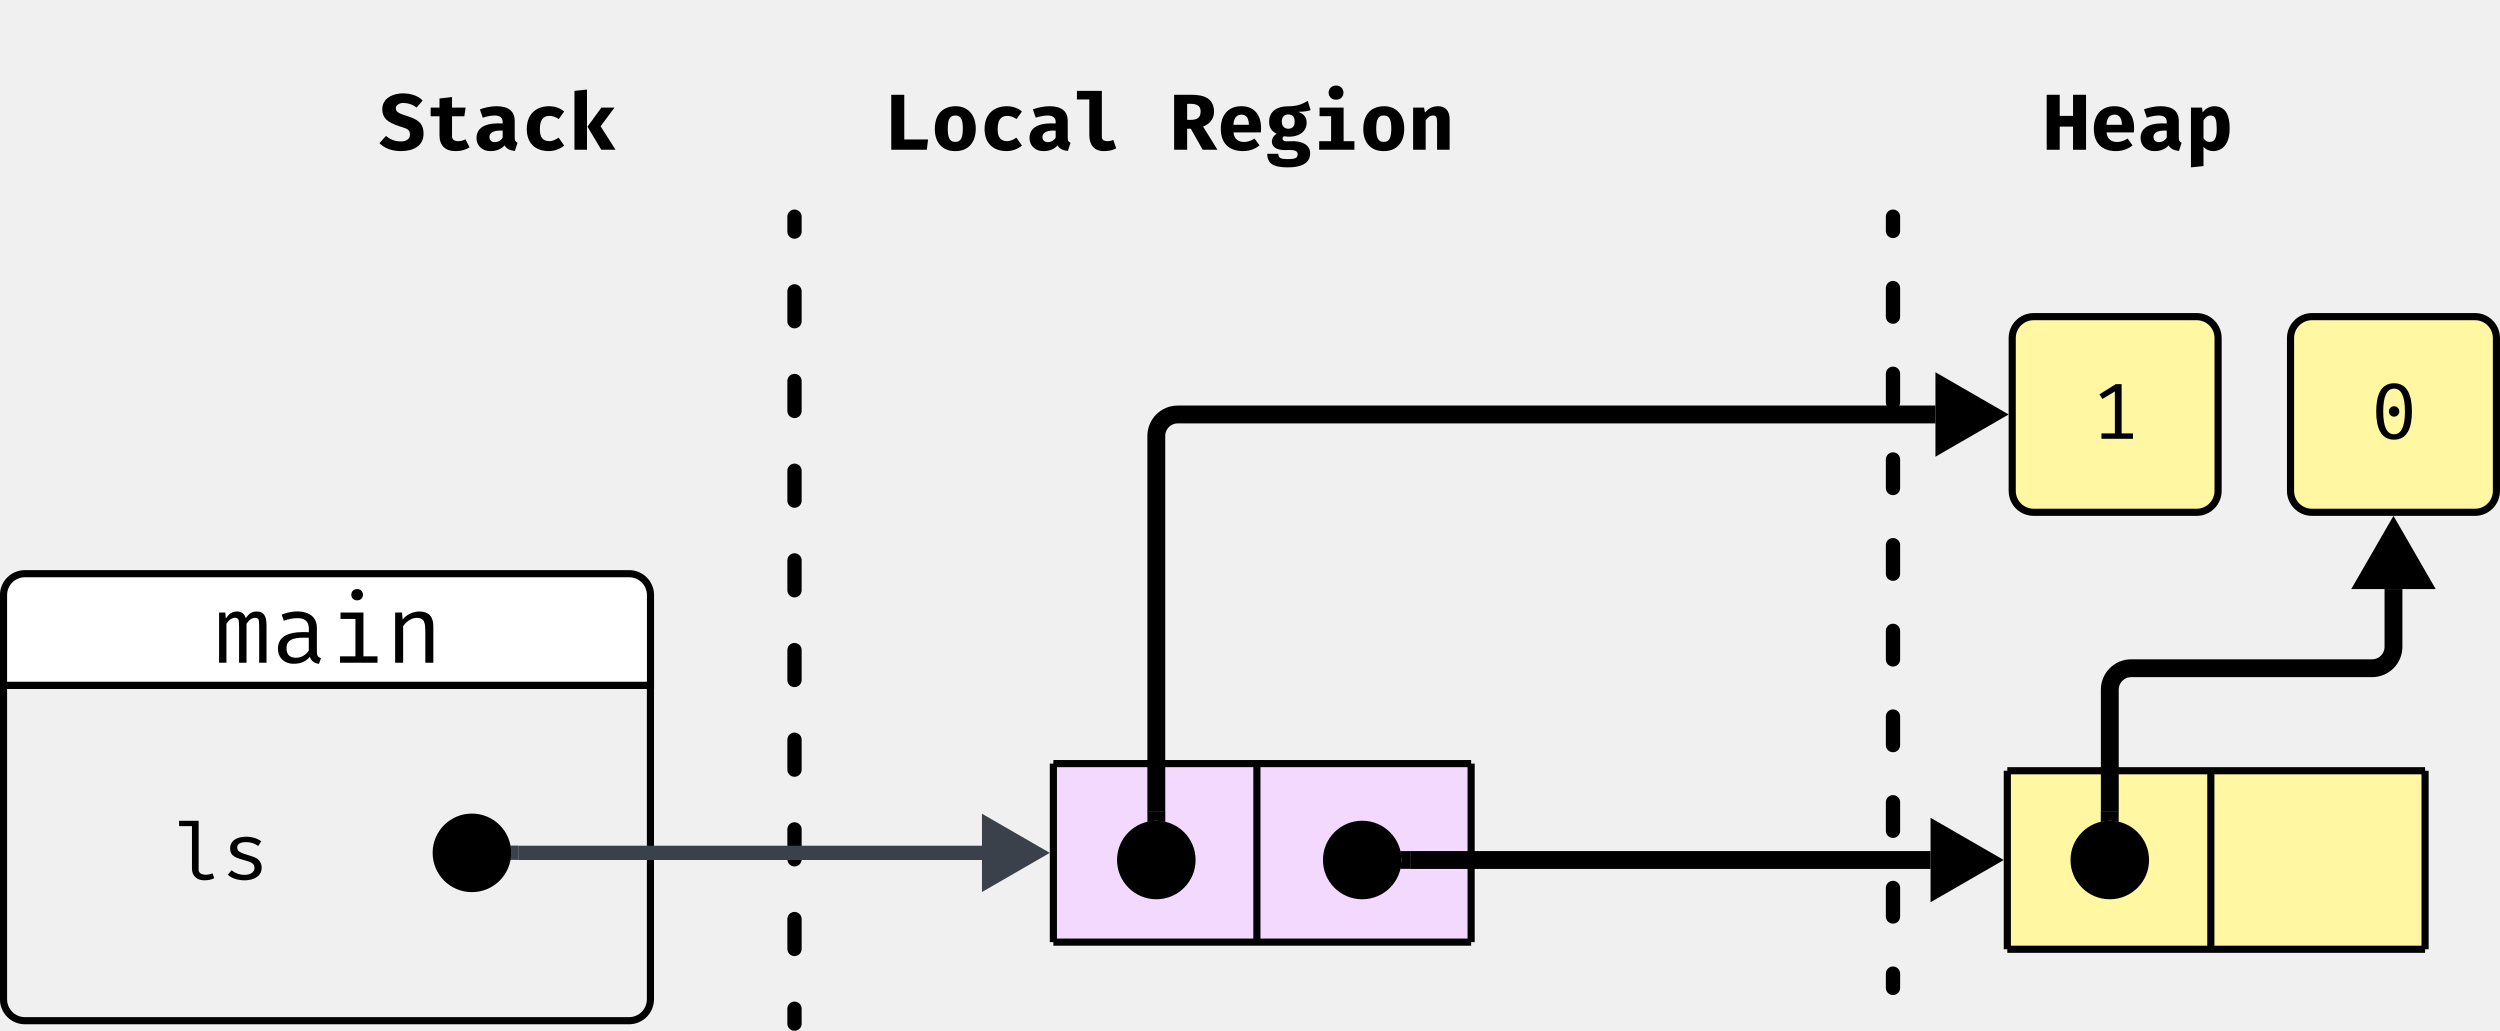
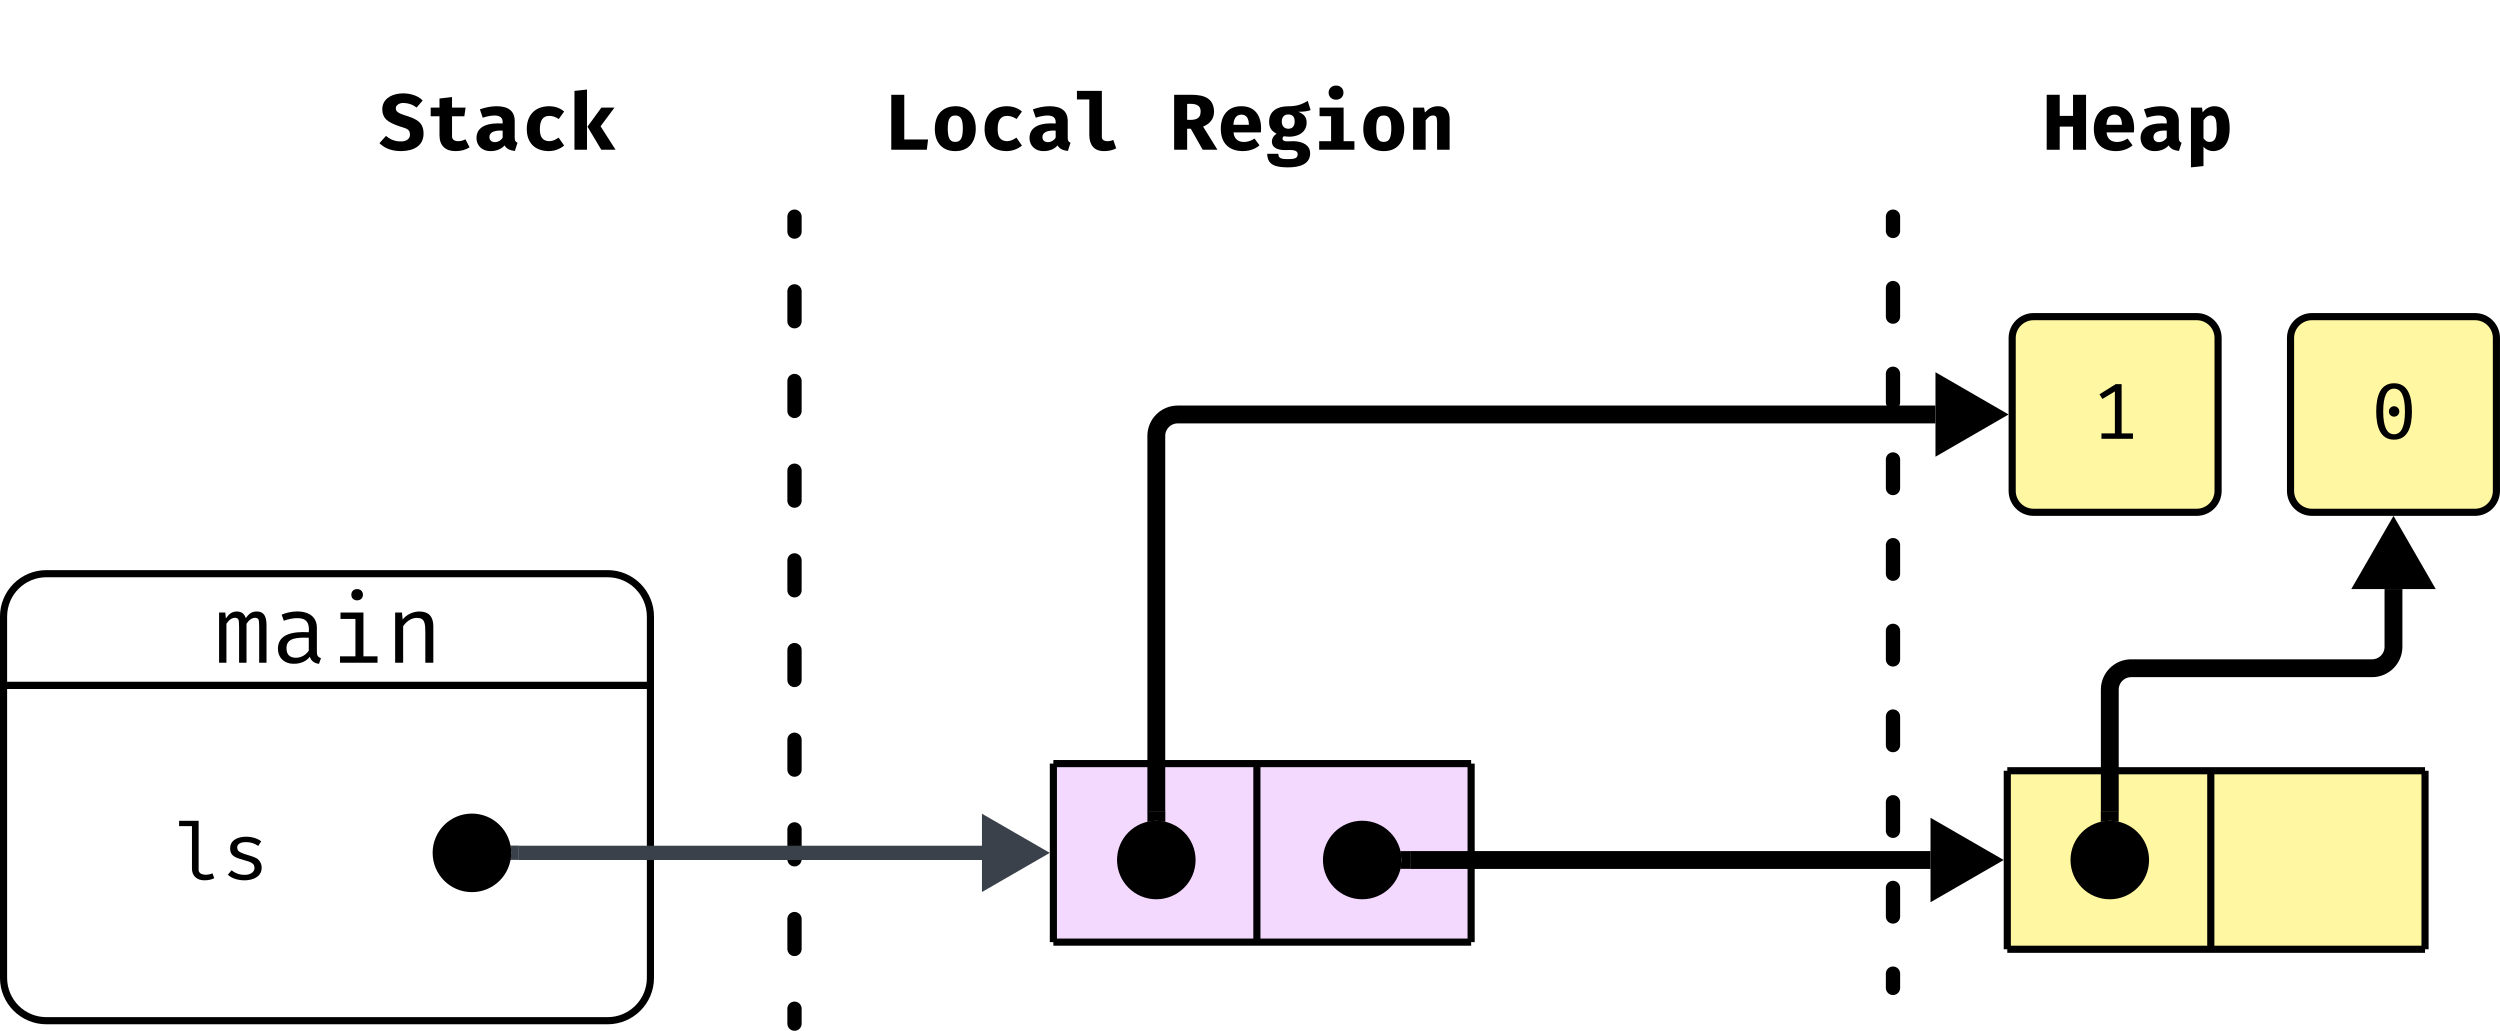
<svg xmlns="http://www.w3.org/2000/svg" xmlns:ns1="lucid" xmlns:xlink="http://www.w3.org/1999/xlink" width="700.17" height="288.68">
-   <g transform="translate(-528.3144 -3200)" ns1:page-tab-id="0_0">
-     <path d="M529.3 3391.97v-25.3a6 6 0 0 1 6-6H704.5a6 6 0 0 1 6 6v25.3z" stroke="#000" stroke-width="2" fill="#fff" />
-     <path d="M710.48 3391.97v87.9a6 6 0 0 1-6 6H535.3a6 6 0 0 1-6-6v-87.9z" stroke="#000" stroke-width="2" fill="none" />
-     <use xlink:href="#a" transform="matrix(1,0,0,1,529.3144,3360.672) translate(59 24.93333)" />
-     <path d="M823.33 3413.86h57v50h-57zM880.33 3413.86h60v50h-60z" fill="#f4d9ff" />
-     <path d="M823.33 3413.86v50M823.33 3413.86h57M823.33 3463.86h57M880.33 3413.86v50M940.33 3413.86v50M880.33 3413.86h60M880.33 3463.86h60" stroke="#000" stroke-width="2" fill="none" />
-     <path d="M530.48 3414.86a6 6 0 0 1 6-6h108a6 6 0 0 1 6 6v48a6 6 0 0 1-6 6h-108a6 6 0 0 1-6-6z" fill="none" />
-     <use xlink:href="#b" transform="matrix(1,0,0,1,530.476,3408.858) translate(46.66667 37.44444)" />
-     <path d="M750.83 3260.68v4.18m0 16.74v8.37m0 16.74v8.38m0 16.75v8.37m0 16.74v8.37m0 16.75v8.37m0 16.74v8.37m0 16.74v8.37m0 16.74v8.37m0 16.74v4.18" stroke="#000" stroke-width="4" stroke-linecap="round" fill="none" />
-     <path d="M770.86 3206a6 6 0 0 1 6-6h162.72a6 6 0 0 1 6 6v56.68a6 6 0 0 1-6 6H776.86a6 6 0 0 1-6-6z" fill="none" />
-     <use xlink:href="#c" transform="matrix(1,0,0,1,775.8624,3205) translate(0 36.94444)" />
-     <use xlink:href="#d" transform="matrix(1,0,0,1,775.8624,3205) translate(80 36.94444)" />
-     <path d="M629.3 3222a6 6 0 0 1 6-6H700a6 6 0 0 1 6 6v24.68a6 6 0 0 1-6 6h-64.7a6 6 0 0 1-6-6z" fill="none" />
-     <use xlink:href="#e" transform="matrix(1,0,0,1,634.3144,3221) translate(0 20.94444)" />
-     <path d="M1058.48 3260.68v4m0 16v8m0 16v8m0 16v8m0 16v8m0 16v8m0 16v8m0 16v8m0 16v8m0 16v4" stroke="#000" stroke-width="4" stroke-linecap="round" fill="none" />
-     <path d="M1095.37 3222a6 6 0 0 1 6-6h51.35a6 6 0 0 1 6 6v24.68a6 6 0 0 1-6 6h-51.35a6 6 0 0 1-6-6z" fill="none" />
-     <use xlink:href="#f" transform="matrix(1,0,0,1,1100.373,3221) translate(0 20.94444)" />
-     <path d="M1091.87 3294.68a6 6 0 0 1 6-6h45.66a6 6 0 0 1 6 6v42.8a6 6 0 0 1-6 6h-45.66a6 6 0 0 1-6-6z" stroke="#000" stroke-width="2" fill="#fff7a1" />
-     <use xlink:href="#g" transform="matrix(1,0,0,1,1096.868,3293.677) translate(17.33333 29.21528)" />
-     <path d="M673.5 3438.86h129.84" stroke="#3a414a" stroke-width="4" fill="none" />
-     <path d="M673.54 3440.83h-2.37l.32-1.96-.27-2h2.3z" stroke="#3a414a" stroke-width=".05" fill="#3a414a" />
-     <path d="M818.33 3438.86l-13 7.5v-15z" stroke="#3a414a" stroke-width="4" fill="#3a414a" />
-     <path d="M670.48 3438.86c0 5.52-4.48 10-10 10-5.53 0-10-4.48-10-10 0-5.53 4.47-10 10-10 5.52 0 10 4.47 10 10z" stroke="#000" stroke-width="2" />
-     <path d="M923.34 3440.86H1069" stroke="#000" stroke-width="5" fill="none" />
-     <path d="M923.4 3443.33h-2.9l.34-2.47-.33-2.48h2.9z" stroke="#000" stroke-width=".05" />
-     <path d="M1084.5 3440.86l-13 7.5v-15z" stroke="#000" stroke-width="5" />
-     <path d="M919.83 3440.86c0 5.52-4.48 10-10 10-5.53 0-10-4.48-10-10 0-5.53 4.47-10 10-10 5.52 0 10 4.47 10 10z" stroke="#000" stroke-width="2" />
-     <path d="M852.16 3427.35v-105.27a6 6 0 0 1 6-6h212.22" stroke="#000" stroke-width="5" fill="none" />
-     <path d="M854.64 3430.17l-2.48-.32-2.47.32v-2.9h4.94z" stroke="#000" stroke-width=".05" />
-     <path d="M1085.87 3316.08l-13 7.5v-15z" stroke="#000" stroke-width="5" />
-     <path d="M862.16 3440.86c0 5.52-4.47 10-10 10-5.52 0-10-4.48-10-10 0-5.53 4.48-10 10-10 5.53 0 10 4.47 10 10z" stroke="#000" stroke-width="2" />
-     <path d="M1090.5 3415.86h57v50h-57zM1147.5 3415.86h60v50h-60z" fill="#fff7a1" />
-     <path d="M1090.5 3415.86v50M1090.5 3415.86h57M1090.5 3465.86h57M1147.5 3415.86v50M1207.5 3415.86v50M1147.5 3415.86h60M1147.5 3465.86h60" stroke="#000" stroke-width="2" fill="none" />
-     <path d="M1119.2 3427.35v-34.2a6 6 0 0 1 6-6h67.45a6 6 0 0 0 6-6v-16.18" stroke="#000" stroke-width="5" fill="none" />
-     <path d="M1121.67 3430.17l-2.47-.32-2.48.32v-2.9h4.95z" stroke="#000" stroke-width=".05" />
-     <path d="M1198.65 3349.48l7.5 13h-15z" stroke="#000" stroke-width="5" />
-     <path d="M1129.2 3440.86c0 5.52-4.48 10-10 10s-10-4.48-10-10c0-5.53 4.48-10 10-10s10 4.47 10 10z" stroke="#000" stroke-width="2" />
-     <path d="M1169.82 3294.68a6 6 0 0 1 6-6h45.66a6 6 0 0 1 6 6v42.8a6 6 0 0 1-6 6h-45.66a6 6 0 0 1-6-6z" stroke="#000" stroke-width="2" fill="#fff7a1" />
-     <use xlink:href="#h" transform="matrix(1,0,0,1,1174.817,3293.677) translate(17.33333 29.21528)" />
+   <g transform="translate(179.245 -3340)" ns1:page-tab-id="0_0">
+     <path d="M-500 2000h1500v2000H-500z" fill="#fff" />
+     <path d="M-178.25 3512.67a12 12 0 0 1 12-12H-9.08a12 12 0 0 1 12 12v19.3h-181.17z" stroke="#000" stroke-width="2" fill="#fff" />
+     <path d="M-178.25 3531.97H2.92v81.9a12 12 0 0 1-12 12h-157.17a12 12 0 0 1-12-12z" stroke="#000" stroke-width="2" fill="none" />
+     <use xlink:href="#a" transform="matrix(1,0,0,1,-178.245,3500.672) translate(59 24.93333)" />
+     <path d="M115.77 3553.86h57v50h-57zM172.77 3553.86h60v50h-60z" fill="#f4d9ff" />
+     <path d="M115.77 3553.86v50M115.77 3553.86h57M115.77 3603.86h57M172.77 3553.86v50M232.77 3553.86v50M172.77 3553.86h60M172.77 3603.86h60" stroke="#000" stroke-width="2" fill="none" />
+     <path d="M-177.08 3554.86a6 6 0 0 1 6-6h108a6 6 0 0 1 6 6v48a6 6 0 0 1-6 6h-108a6 6 0 0 1-6-6z" fill="none" />
+     <use xlink:href="#b" transform="matrix(1,0,0,1,-177.0833,3548.858) translate(46.66667 37.44444)" />
+     <path d="M43.27 3400.68v4.18m0 16.74v8.37m0 16.74v8.38m0 16.74v8.38m0 16.74v8.37m0 16.75v8.37m0 16.74v8.37m0 16.74v8.37m0 16.74v8.37m0 16.74v4.18" stroke="#000" stroke-width="4" stroke-linecap="round" fill="none" />
+     <path d="M63.3 3346a6 6 0 0 1 6-6h162.72a6 6 0 0 1 6 6v56.68a6 6 0 0 1-6 6H69.3a6 6 0 0 1-6-6z" fill="none" />
+     <use xlink:href="#c" transform="matrix(1,0,0,1,68.3031,3345) translate(0 36.94444)" />
+     <use xlink:href="#d" transform="matrix(1,0,0,1,68.3031,3345) translate(80 36.94444)" />
+     <path d="M-78.25 3362a6 6 0 0 1 6-6h64.68a6 6 0 0 1 6 6v24.68a6 6 0 0 1-6 6h-64.68a6 6 0 0 1-6-6z" fill="none" />
+     <use xlink:href="#e" transform="matrix(1,0,0,1,-73.24496,3361) translate(0 20.94444)" />
+     <path d="M350.92 3400.68v4m0 16v8m0 16v8m0 16v8m0 16v8m0 16v8m0 16v8m0 16v8m0 16v8m0 16v4" stroke="#000" stroke-width="4" stroke-linecap="round" fill="none" />
+     <path d="M387.8 3362a6 6 0 0 1 6-6h51.36a6 6 0 0 1 6 6v24.68a6 6 0 0 1-6 6H393.8a6 6 0 0 1-6-6z" fill="none" />
+     <use xlink:href="#f" transform="matrix(1,0,0,1,392.8137,3361) translate(0 20.94444)" />
+     <path d="M384.3 3434.68a6 6 0 0 1 6-6h45.67a6 6 0 0 1 6 6v42.8a6 6 0 0 1-6 6H390.3a6 6 0 0 1-6-6z" stroke="#000" stroke-width="2" fill="#fff7a1" />
+     <use xlink:href="#g" transform="matrix(1,0,0,1,389.3082,3433.677) translate(17.33333 29.21528)" />
+     <path d="M-34.08 3578.86H95.8" stroke="#3a414a" stroke-width="4" fill="none" />
+     <path d="M-34.02 3580.83h-2.37l.33-1.96-.26-2h2.3z" stroke="#3a414a" stroke-width=".05" fill="#3a414a" />
+     <path d="M110.77 3578.86l-13 7.5v-15z" stroke="#3a414a" stroke-width="4" fill="#3a414a" />
+     <path d="M-37.08 3578.86c0 5.52-4.48 10-10 10-5.53 0-10-4.48-10-10 0-5.53 4.47-10 10-10 5.52 0 10 4.47 10 10z" stroke="#000" stroke-width="2" />
+     <path d="M215.78 3580.86h145.66" stroke="#000" stroke-width="5" fill="none" />
+     <path d="M215.84 3583.33h-2.9l.34-2.47-.33-2.48h2.9z" stroke="#000" stroke-width=".05" />
+     <path d="M376.93 3580.86l-13 7.5v-15z" stroke="#000" stroke-width="5" />
+     <path d="M212.27 3580.86c0 5.52-4.48 10-10 10-5.53 0-10-4.48-10-10 0-5.53 4.47-10 10-10 5.52 0 10 4.47 10 10z" stroke="#000" stroke-width="2" />
+     <path d="M144.6 3567.35v-105.27a6 6 0 0 1 6-6h212.22" stroke="#000" stroke-width="5" fill="none" />
+     <path d="M147.08 3570.17l-2.48-.32-2.47.32v-2.9h4.95z" stroke="#000" stroke-width=".05" />
+     <path d="M378.3 3456.08l-12.98 7.5v-15z" stroke="#000" stroke-width="5" />
+     <path d="M154.6 3580.86c0 5.52-4.47 10-10 10-5.52 0-10-4.48-10-10 0-5.53 4.48-10 10-10 5.53 0 10 4.47 10 10z" stroke="#000" stroke-width="2" />
+     <path d="M382.93 3555.86h57v50h-57zM439.93 3555.86h60v50h-60z" fill="#fff7a1" />
+     <path d="M382.93 3555.86v50M382.93 3555.86h57M382.93 3605.86h57M439.93 3555.86v50M499.93 3555.86v50M439.93 3555.86h60M439.93 3605.86h60" stroke="#000" stroke-width="2" fill="none" />
+     <path d="M411.64 3567.35v-34.2a6 6 0 0 1 6-6h67.45a6 6 0 0 0 6-6v-16.18" stroke="#000" stroke-width="5" fill="none" />
+     <path d="M414.1 3570.17l-2.46-.32-2.48.32v-2.9h4.95z" stroke="#000" stroke-width=".05" />
+     <path d="M491.1 3489.48l7.5 13h-15z" stroke="#000" stroke-width="5" />
+     <path d="M421.64 3580.86c0 5.52-4.48 10-10 10s-10-4.48-10-10c0-5.53 4.48-10 10-10s10 4.47 10 10z" stroke="#000" stroke-width="2" />
+     <path d="M462.26 3434.68a6 6 0 0 1 6-6h45.66a6 6 0 0 1 6 6v42.8a6 6 0 0 1-6 6h-45.66a6 6 0 0 1-6-6z" stroke="#000" stroke-width="2" fill="#fff7a1" />
+     <use xlink:href="#h" transform="matrix(1,0,0,1,467.2578,3433.677) translate(17.33333 29.21528)" />
    <defs>
      <path d="M447-538c76 0 102 52 102 146V0h-77v-378c-4-59 6-89-41-94-34 0-65 21-92 63V0h-78v-378c-4-59 6-89-41-94-34 0-65 21-92 63V0H51v-527h65l6 62c29-39 54-71 114-73 49 0 81 23 95 70 29-39 56-70 116-70" id="i" />
      <path d="M478-115c0 42 12 57 43 67l-21 60c-51-7-83-32-96-75-34 44-90 74-165 74C137 13 68-51 69-151c3-149 154-179 324-169 10-103-29-151-125-148-40 0-86 9-137 27l-23-64c153-63 370-47 370 137v253zM260-52c60-1 107-35 133-75v-135c-121-4-236-1-234 110 0 67 34 100 101 100" id="j" />
      <path d="M300-773c36-1 62 24 62 59s-26 60-62 59c-35 1-61-25-60-59-1-34 25-60 60-59zm67 706h148V0H121v-67h162v-393H126v-67h241v460" id="k" />
      <path d="M327-471c-64 0-116 47-143 88V0h-84v-527h72l7 74c34-46 100-84 174-85 99 0 148 52 148 156V0h-84v-320c-1-91-3-151-90-151" id="l" />
      <g id="a">
        <use transform="matrix(0.02666667,0,0,0.02666667,0,0)" xlink:href="#i" />
        <use transform="matrix(0.02666667,0,0,0.02666667,16,0)" xlink:href="#j" />
        <use transform="matrix(0.02666667,0,0,0.02666667,32,0)" xlink:href="#k" />
        <use transform="matrix(0.02666667,0,0,0.02666667,48,0)" xlink:href="#l" />
      </g>
      <path d="M378 11c-91 1-156-55-156-145v-538H60v-67h246v609c-6 82 110 83 175 53l22 61c-33 18-75 27-125 27" id="m" />
      <path d="M280-58c84 5 156-46 121-126-25-33-62-42-118-58-101-31-180-44-180-152 0-172 283-177 392-86l-38 58c-42-28-84-48-152-48-96-3-135 45-101 108 50 50 205 62 254 112 26 26 43 59 43 104C500 44 180 48 74-60l47-55c38 31 93 57 159 57" id="n" />
      <g id="b">
        <use transform="matrix(0.02222222,0,0,0.02222222,0,0)" xlink:href="#m" />
        <use transform="matrix(0.02222222,0,0,0.02222222,13.33333,0)" xlink:href="#n" />
      </g>
      <path d="M93-693h164v563h300L541 0H93v-693" id="o" />
      <path d="M300-549c163-2 258 116 258 282 0 171-91 285-258 284C133 18 40-95 42-266s89-279 258-283zm0 117c-81 0-94 69-95 166 2 98 14 167 95 167s93-71 95-168c-1-96-14-165-95-165" id="p" />
      <path d="M352-108c52-2 81-21 118-45l70 100c-47 39-113 70-197 70C169 14 69-89 69-262c0-174 103-283 277-287 87 1 143 25 194 67l-68 95c-39-27-78-40-119-40-79 0-119 55-119 165-1 98 32 151 118 154" id="q" />
      <path d="M517-153c0 38 8 53 35 64L519 15c-63-7-105-26-130-70-36 43-99 72-174 72C111 20 34-50 35-150c3-153 155-192 330-181 5-70-27-100-105-101-47 1-106 14-146 28L78-509c57-22 135-39 207-40 155 0 232 63 232 188v208zM269-96c41-1 82-27 96-58v-87c-92-6-167 15-167 80 0 42 27 65 71 65" id="r" />
      <path d="M375 17c-126 1-186-78-186-204v-447H33v-108h314v575c-5 71 92 68 144 43l37 106c-43 23-94 35-153 35" id="s" />
      <g id="c">
        <use transform="matrix(0.02222222,0,0,0.02222222,0,0)" xlink:href="#o" />
        <use transform="matrix(0.02222222,0,0,0.02222222,13.33333,0)" xlink:href="#p" />
        <use transform="matrix(0.02222222,0,0,0.02222222,26.66667,0)" xlink:href="#q" />
        <use transform="matrix(0.02222222,0,0,0.02222222,40,0)" xlink:href="#r" />
        <use transform="matrix(0.02222222,0,0,0.02222222,53.33333,0)" xlink:href="#s" />
      </g>
      <path d="M561-482c0 102-62 159-138 190L604 0H418L268-265h-46V0H58v-693h218c173 0 281 52 285 211zm-169 0c0-91-75-101-170-96v200c99 7 170-7 170-104" id="t" />
      <path d="M305-549c182 0 265 135 246 330H207c9 143 167 146 264 77l63 86c-49 43-122 73-212 73C144 15 46-88 46-265c0-168 91-284 259-284zm0 106c-69 3-95 54-100 128h195c-1-85-33-128-95-128" id="u" />
      <path d="M292-548c116 0 174-24 250-68l36 116c-35 14-86 21-153 21 60 28 103 58 103 137 0 138-138 196-287 172-10 4-17 17-17 30 2 51 95 29 146 32 111 6 202 49 202 154 0 133-128 177-284 176-152-2-254-28-257-171h140c0 65 52 65 121 67 74-1 123-6 123-61 0-66-93-53-161-53C163 4 90-26 90-101c0-47 27-81 59-101-59-33-94-70-94-152 0-131 102-194 237-194zm4 103c-52-1-82 37-81 89-1 54 30 91 81 91 55 0 82-35 81-93 0-58-27-87-81-87" id="v" />
      <path d="M299-809c52-2 94 38 93 89 1 52-40 90-93 89-52 2-95-38-94-89-1-51 42-91 94-89zm95 701h136V0H86v-108h150v-315H91v-108h303v423" id="w" />
      <path d="M321-432c-45 0-66 30-93 61V0H70v-531h138l11 61c43-46 85-77 165-79 94-1 146 63 146 159V0H372v-344c-2-57-3-88-51-88" id="x" />
      <g id="d">
        <use transform="matrix(0.02222222,0,0,0.02222222,0,0)" xlink:href="#t" />
        <use transform="matrix(0.02222222,0,0,0.02222222,13.33333,0)" xlink:href="#u" />
        <use transform="matrix(0.02222222,0,0,0.02222222,26.66667,0)" xlink:href="#v" />
        <use transform="matrix(0.02222222,0,0,0.02222222,40,0)" xlink:href="#w" />
        <use transform="matrix(0.02222222,0,0,0.02222222,53.33333,0)" xlink:href="#p" />
        <use transform="matrix(0.02222222,0,0,0.02222222,66.66667,0)" xlink:href="#x" />
      </g>
      <path d="M568-203C568-51 446 15 286 17 171 17 80-16 12-83l83-92c53 47 115 70 187 70 62 1 115-27 115-85 0-74-50-78-125-103-80-27-139-54-173-87s-51-76-51-129c-1-238 381-252 509-112l-77 89c-41-34-92-54-159-58-71-4-129 45-91 105 33 31 69 39 129 59 122 41 209 80 209 223" id="y" />
      <path d="M327-181c-9 94 114 82 169 49l52 101C498 1 440 17 374 17c-132 1-205-70-205-198v-241H58v-109h111v-115l158-19v134h171l-16 109H327v241" id="z" />
      <path d="M228 0H70v-742l158-17V0zm171-296L588 0H408L234-291l175-240h165" id="A" />
      <g id="e">
        <use transform="matrix(0.02222222,0,0,0.02222222,0,0)" xlink:href="#y" />
        <use transform="matrix(0.02222222,0,0,0.02222222,13.33333,0)" xlink:href="#z" />
        <use transform="matrix(0.02222222,0,0,0.02222222,26.66667,0)" xlink:href="#r" />
        <use transform="matrix(0.02222222,0,0,0.02222222,40,0)" xlink:href="#q" />
        <use transform="matrix(0.02222222,0,0,0.02222222,53.33333,0)" xlink:href="#A" />
      </g>
      <path d="M384-292H216V0H52v-693h164v266h168v-266h164V0H384v-292" id="B" />
      <path d="M364-549c149 3 194 121 194 282 0 153-58 277-204 284-51 0-93-18-126-55v243L70 222v-753h140l7 59c34-43 81-75 147-77zm31 284c-3-99-6-167-80-167-33 0-62 21-87 62v224c20 27 38 47 78 47 76 0 88-72 89-166" id="C" />
      <g id="f">
        <use transform="matrix(0.02222222,0,0,0.02222222,0,0)" xlink:href="#B" />
        <use transform="matrix(0.02222222,0,0,0.02222222,13.33333,0)" xlink:href="#u" />
        <use transform="matrix(0.02222222,0,0,0.02222222,26.66667,0)" xlink:href="#r" />
        <use transform="matrix(0.02222222,0,0,0.02222222,40,0)" xlink:href="#C" />
      </g>
      <path d="M517-68V0H120v-68h169v-529l-157 95-37-59 205-128h74v621h143" id="D" />
      <use transform="matrix(0.02222222,0,0,0.02222222,0,0)" xlink:href="#D" id="g" />
      <path d="M300-700c172 0 225 159 225 355 0 197-53 356-225 356S75-148 75-345c0-196 53-355 225-355zM163-345c0 192 46 288 137 288s137-96 137-288c0-191-46-287-137-287s-137 96-137 287zm137-65c36-1 67 30 66 65 1 36-30 67-66 66-36 1-66-30-65-66-1-35 29-66 65-65" id="E" />
      <use transform="matrix(0.02222222,0,0,0.02222222,0,0)" xlink:href="#E" id="h" />
    </defs>
  </g>
</svg>
